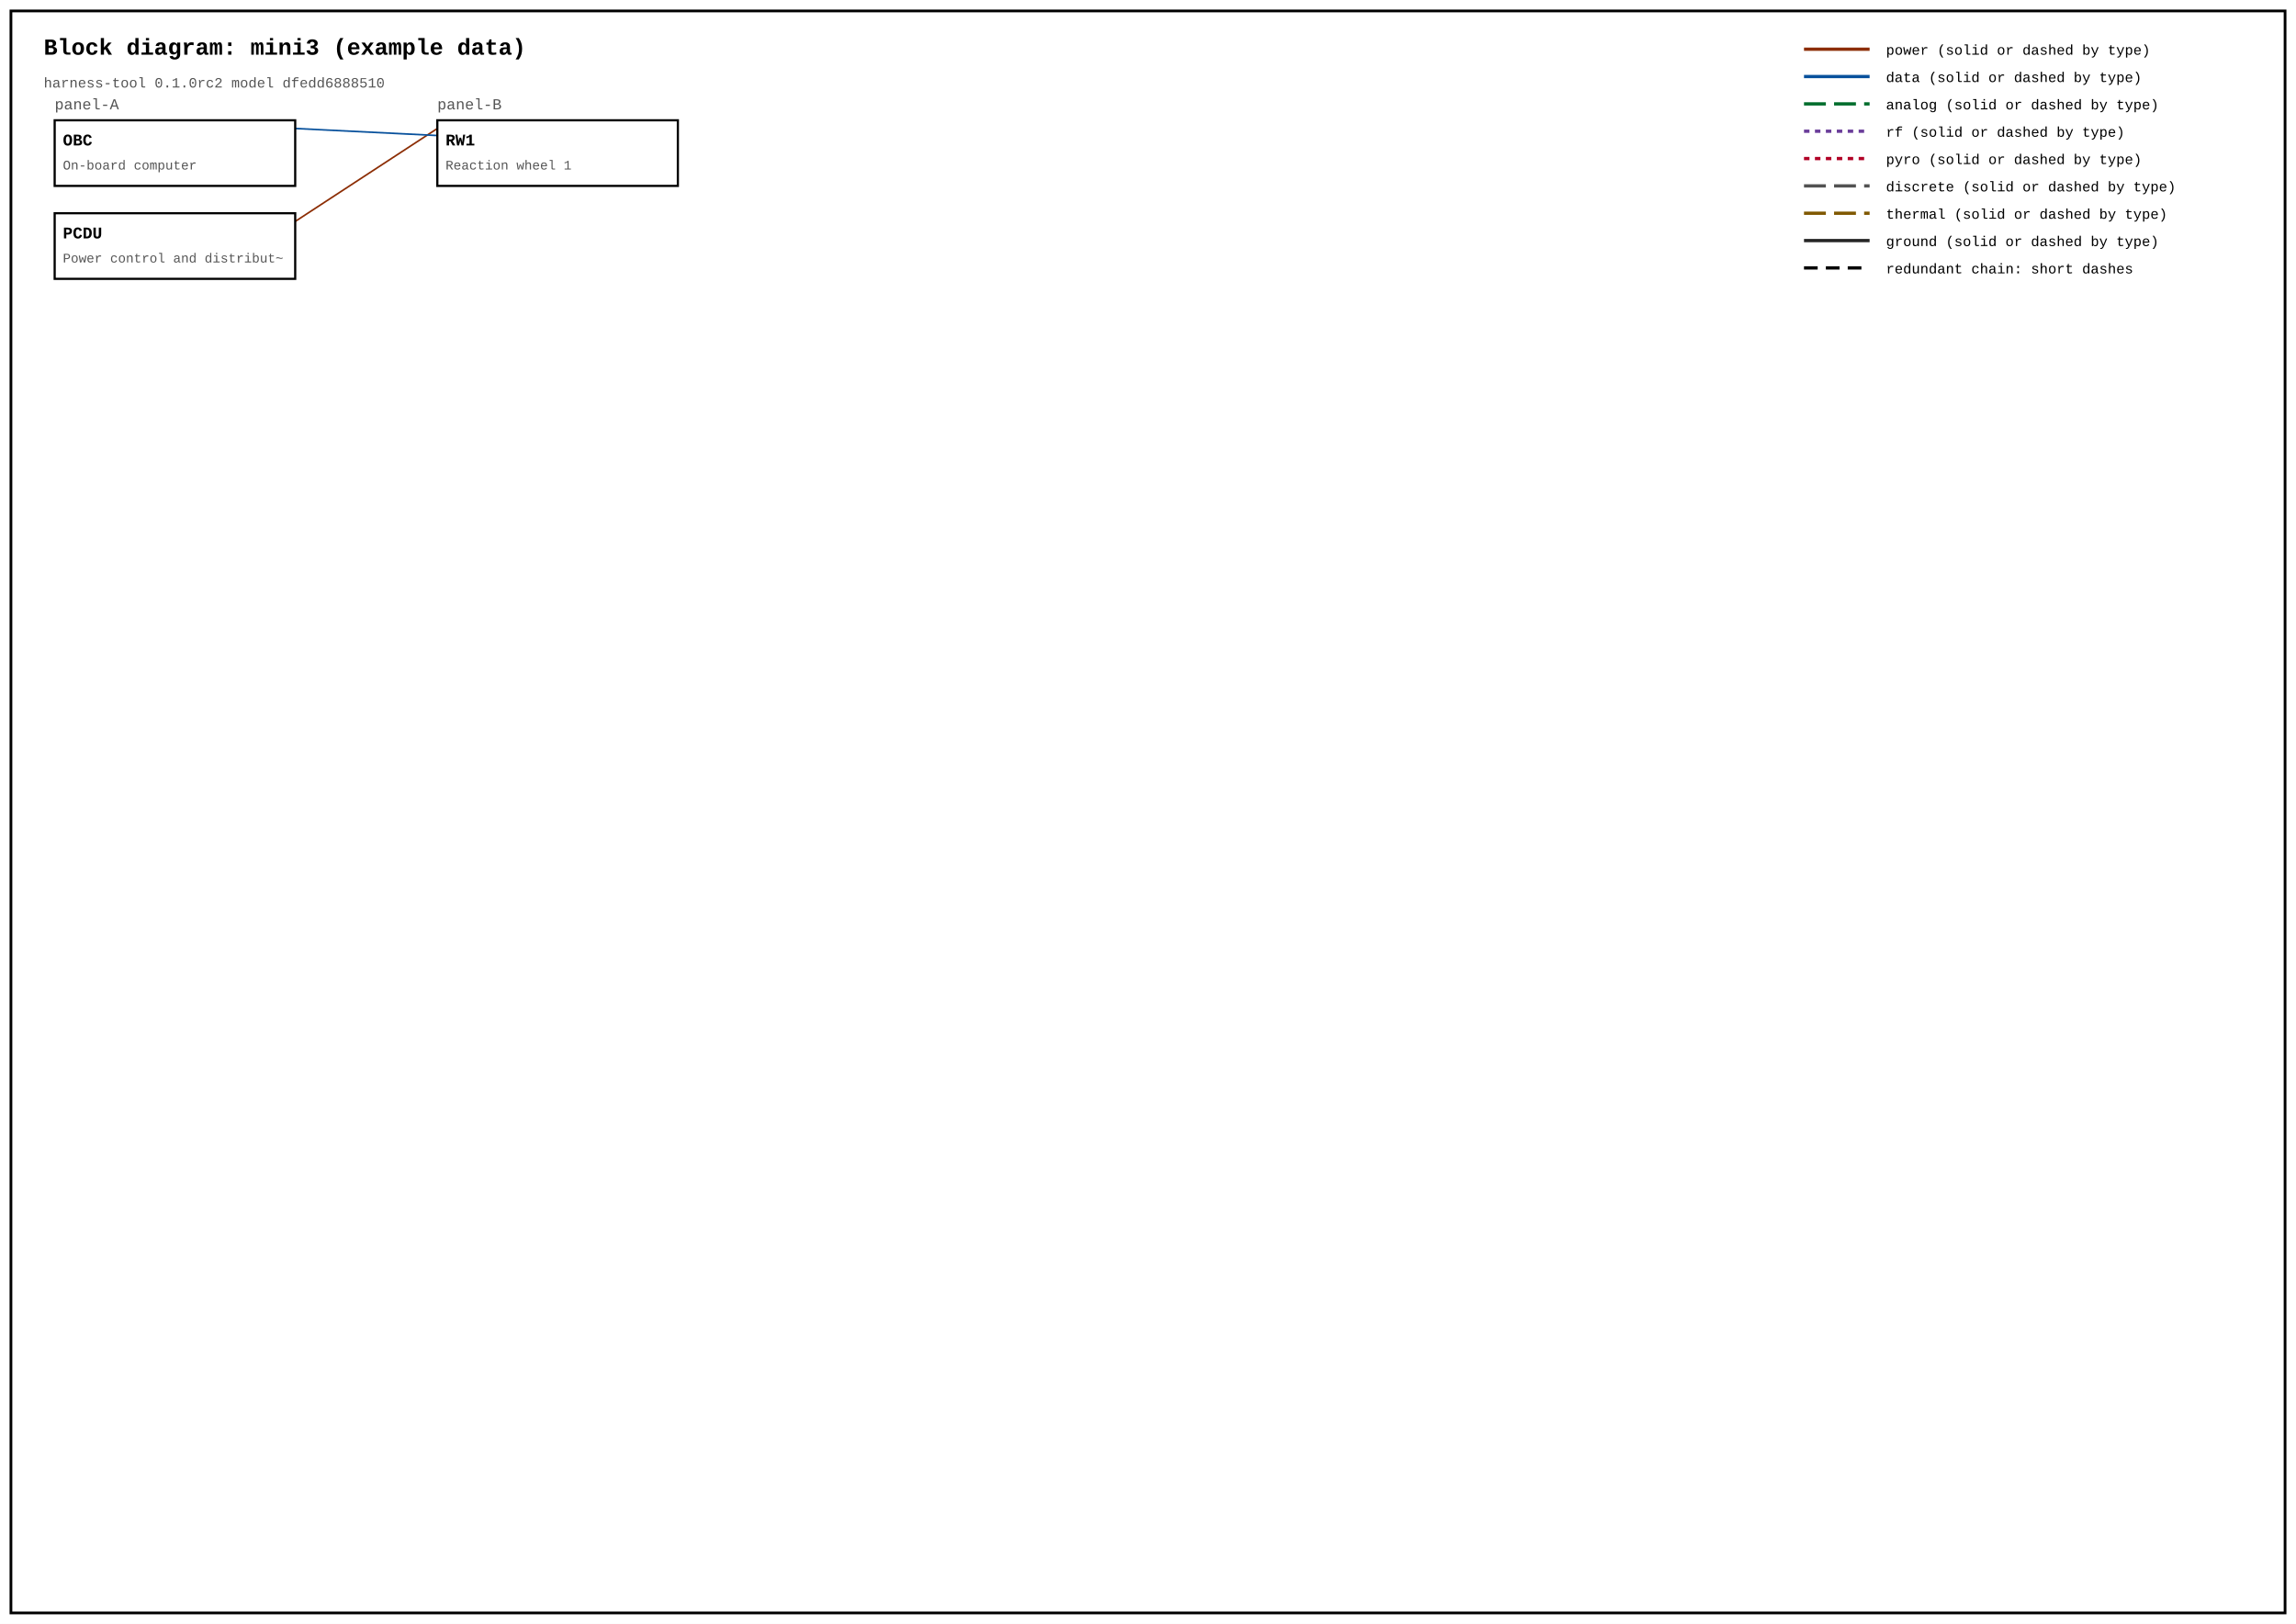
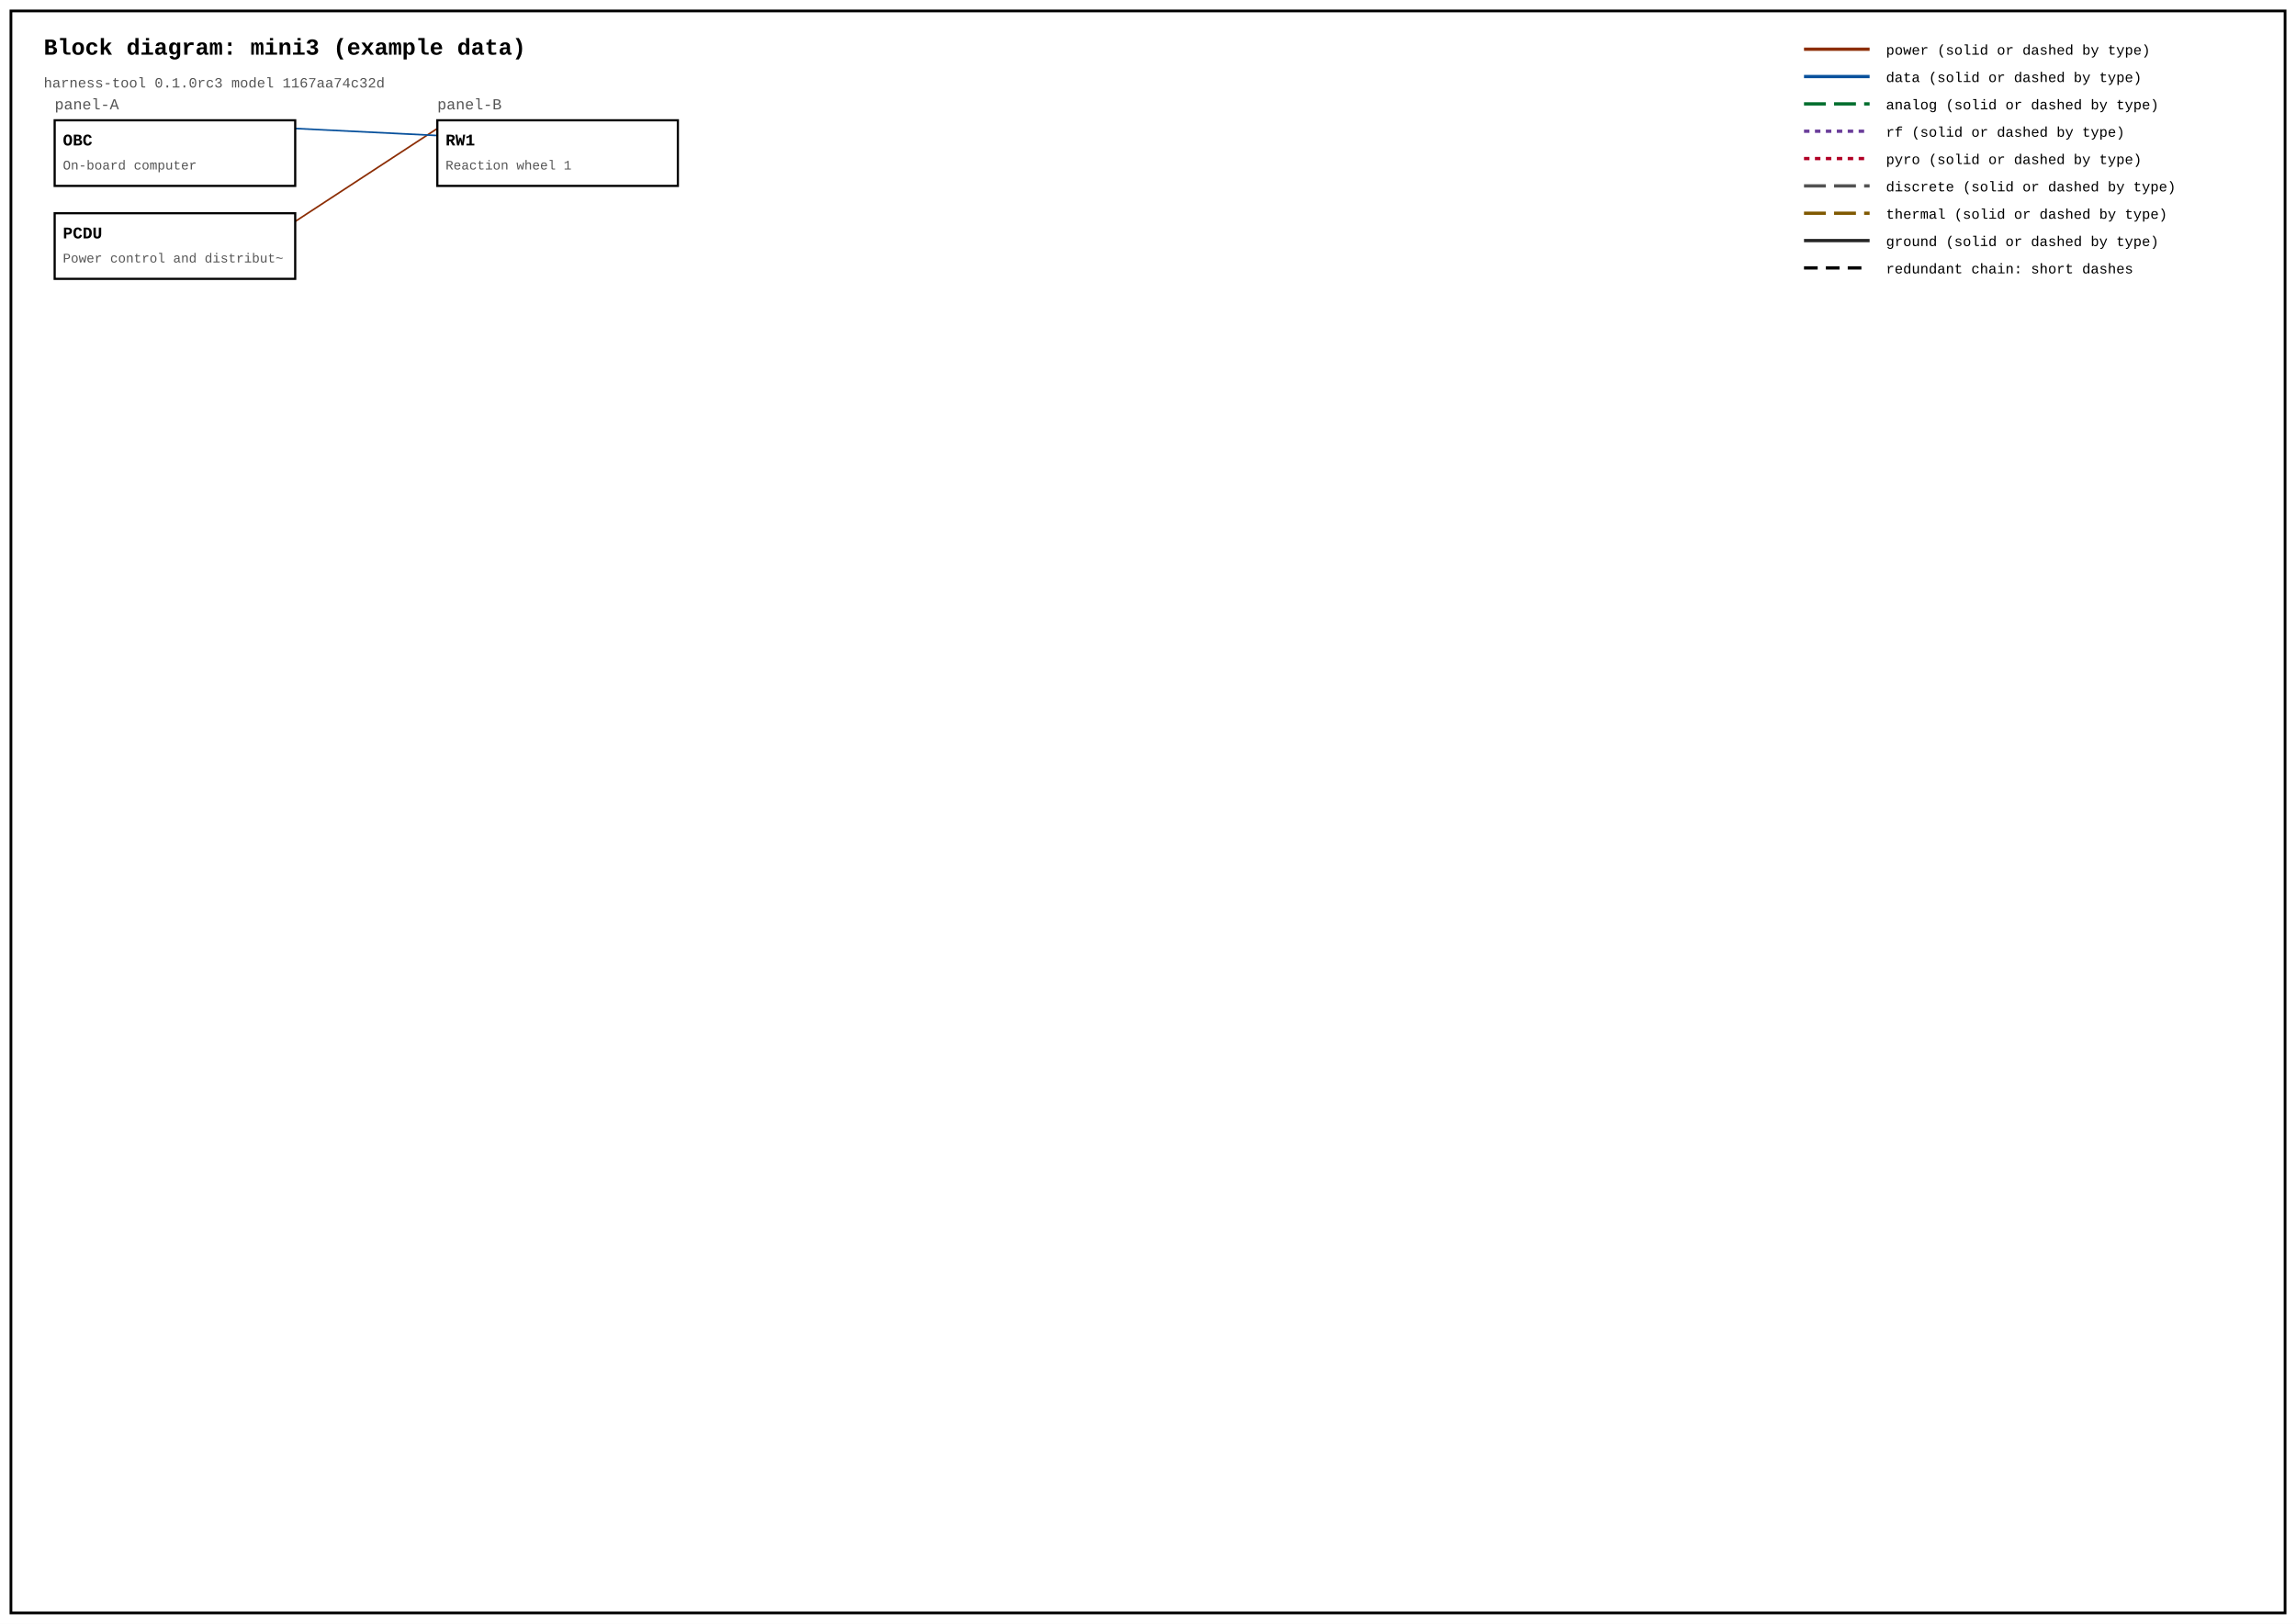
<svg xmlns="http://www.w3.org/2000/svg" width="420mm" height="297mm" viewBox="0 0 420 297" font-family="Courier New, Courier, monospace">
  <rect x="0" y="0" width="420" height="297" fill="#ffffff" />
  <rect x="2" y="2" width="416" height="293" fill="none" stroke="#000000" stroke-width="0.5" />
  <text x="8" y="10" font-size="4.2" font-weight="bold" text-anchor="start" fill="#000000">Block diagram: mini3 (example data)</text>
-   <text x="8" y="16" font-size="2.6" text-anchor="start" fill="#555555">harness-tool 0.1.0rc2 model dfedd6888510</text>
+   <text x="8" y="16" font-size="2.6" text-anchor="start" fill="#555555">harness-tool 0.1.0rc3 model 1167aa74c32d</text>
  <text x="10" y="20" font-size="2.8" text-anchor="start" fill="#555555">panel-A</text>
  <text x="80" y="20" font-size="2.8" text-anchor="start" fill="#555555">panel-B</text>
  <line x1="54" y1="40.5" x2="80" y2="23.5" stroke="#8c2d04" stroke-width="0.3" />
  <line x1="54" y1="23.5" x2="80" y2="24.786" stroke="#08519c" stroke-width="0.3" />
  <rect x="10" y="22" width="44" height="12" fill="#ffffff" stroke="#000000" stroke-width="0.4" />
  <text x="11.5" y="26.6" font-size="3" font-weight="bold" text-anchor="start" fill="#000000">OBC</text>
  <text x="11.5" y="31" font-size="2.4" text-anchor="start" fill="#555555">On-board computer</text>
  <rect x="10" y="39" width="44" height="12" fill="#ffffff" stroke="#000000" stroke-width="0.4" />
  <text x="11.5" y="43.6" font-size="3" font-weight="bold" text-anchor="start" fill="#000000">PCDU</text>
  <text x="11.5" y="48" font-size="2.4" text-anchor="start" fill="#555555">Power control and distribut~</text>
  <rect x="80" y="22" width="44" height="12" fill="#ffffff" stroke="#000000" stroke-width="0.4" />
  <text x="81.5" y="26.6" font-size="3" font-weight="bold" text-anchor="start" fill="#000000">RW1</text>
  <text x="81.5" y="31" font-size="2.4" text-anchor="start" fill="#555555">Reaction wheel 1</text>
  <line x1="330" y1="9" x2="342" y2="9" stroke="#8c2d04" stroke-width="0.6" />
  <text x="345" y="10" font-size="2.6" text-anchor="start" fill="#000000">power (solid or dashed by type)</text>
  <line x1="330" y1="14" x2="342" y2="14" stroke="#08519c" stroke-width="0.6" />
  <text x="345" y="15" font-size="2.6" text-anchor="start" fill="#000000">data (solid or dashed by type)</text>
  <line x1="330" y1="19" x2="342" y2="19" stroke="#006d2c" stroke-width="0.6" stroke-dasharray="4 1.5" />
  <text x="345" y="20" font-size="2.6" text-anchor="start" fill="#000000">analog (solid or dashed by type)</text>
  <line x1="330" y1="24" x2="342" y2="24" stroke="#6a3d9a" stroke-width="0.6" stroke-dasharray="1 1" />
  <text x="345" y="25" font-size="2.6" text-anchor="start" fill="#000000">rf (solid or dashed by type)</text>
  <line x1="330" y1="29" x2="342" y2="29" stroke="#b10026" stroke-width="0.6" stroke-dasharray="1 1" />
  <text x="345" y="30" font-size="2.6" text-anchor="start" fill="#000000">pyro (solid or dashed by type)</text>
  <line x1="330" y1="34" x2="342" y2="34" stroke="#525252" stroke-width="0.6" stroke-dasharray="4 1.5" />
  <text x="345" y="35" font-size="2.6" text-anchor="start" fill="#000000">discrete (solid or dashed by type)</text>
  <line x1="330" y1="39" x2="342" y2="39" stroke="#7f5800" stroke-width="0.6" stroke-dasharray="4 1.5" />
  <text x="345" y="40" font-size="2.6" text-anchor="start" fill="#000000">thermal (solid or dashed by type)</text>
  <line x1="330" y1="44" x2="342" y2="44" stroke="#252525" stroke-width="0.6" />
  <text x="345" y="45" font-size="2.6" text-anchor="start" fill="#000000">ground (solid or dashed by type)</text>
  <line x1="330" y1="49" x2="342" y2="49" stroke="#000000" stroke-width="0.6" stroke-dasharray="2.5 1.5" />
  <text x="345" y="50" font-size="2.6" text-anchor="start" fill="#000000">redundant chain: short dashes</text>
</svg>
